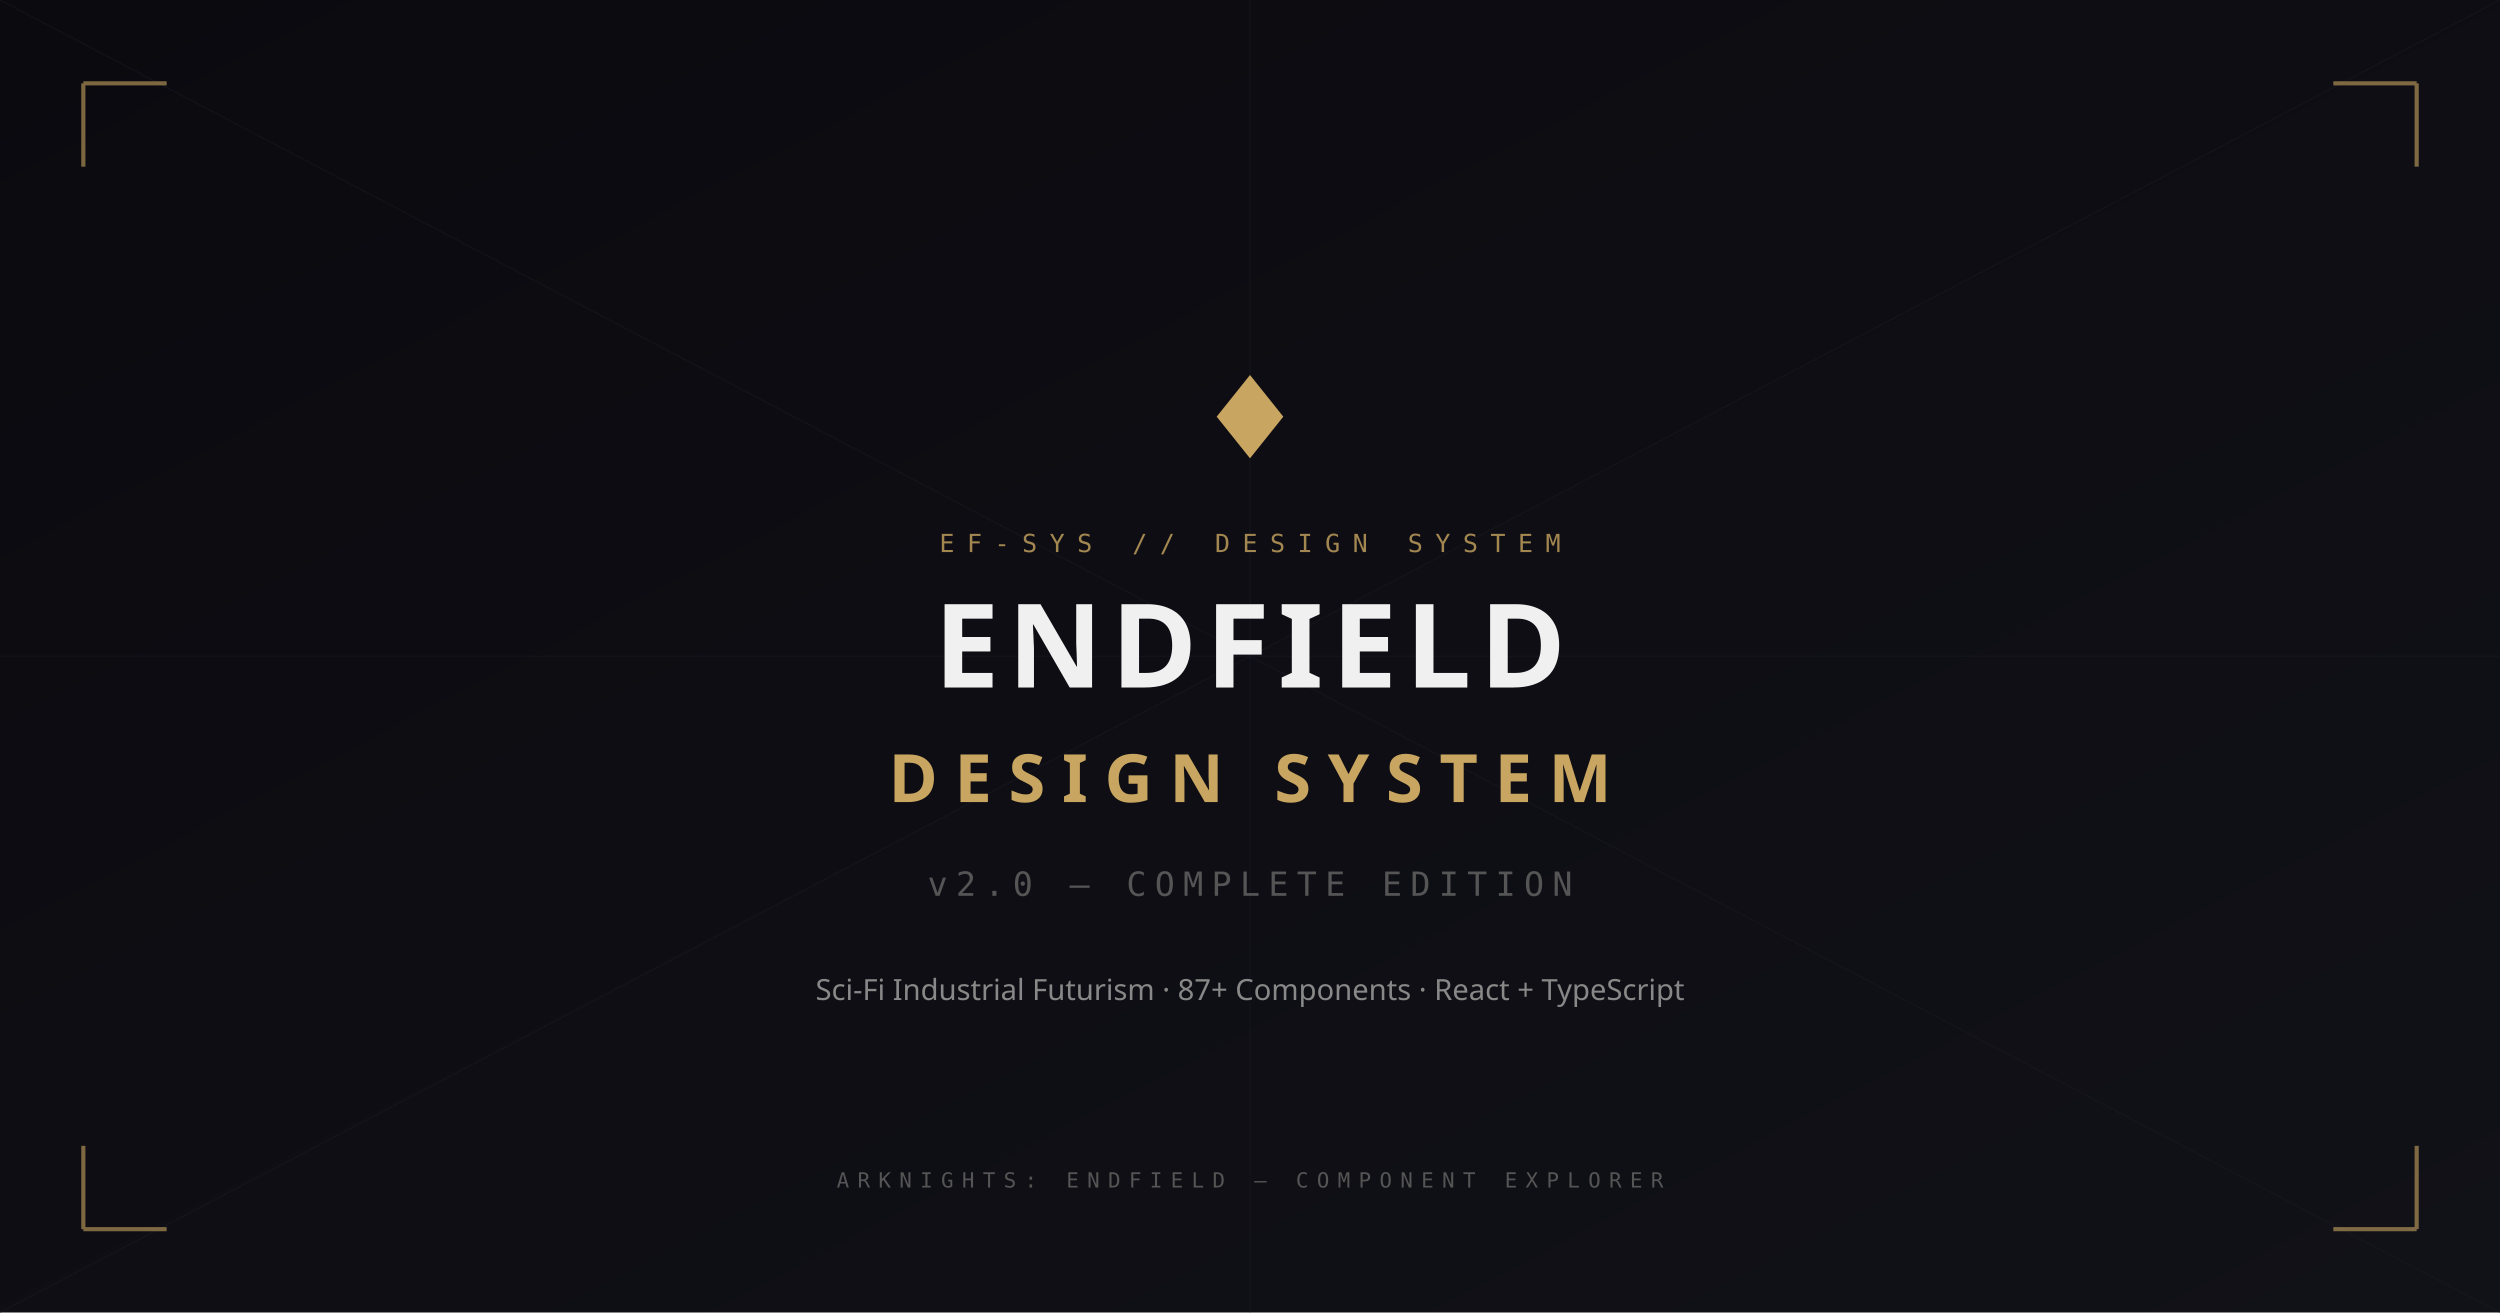
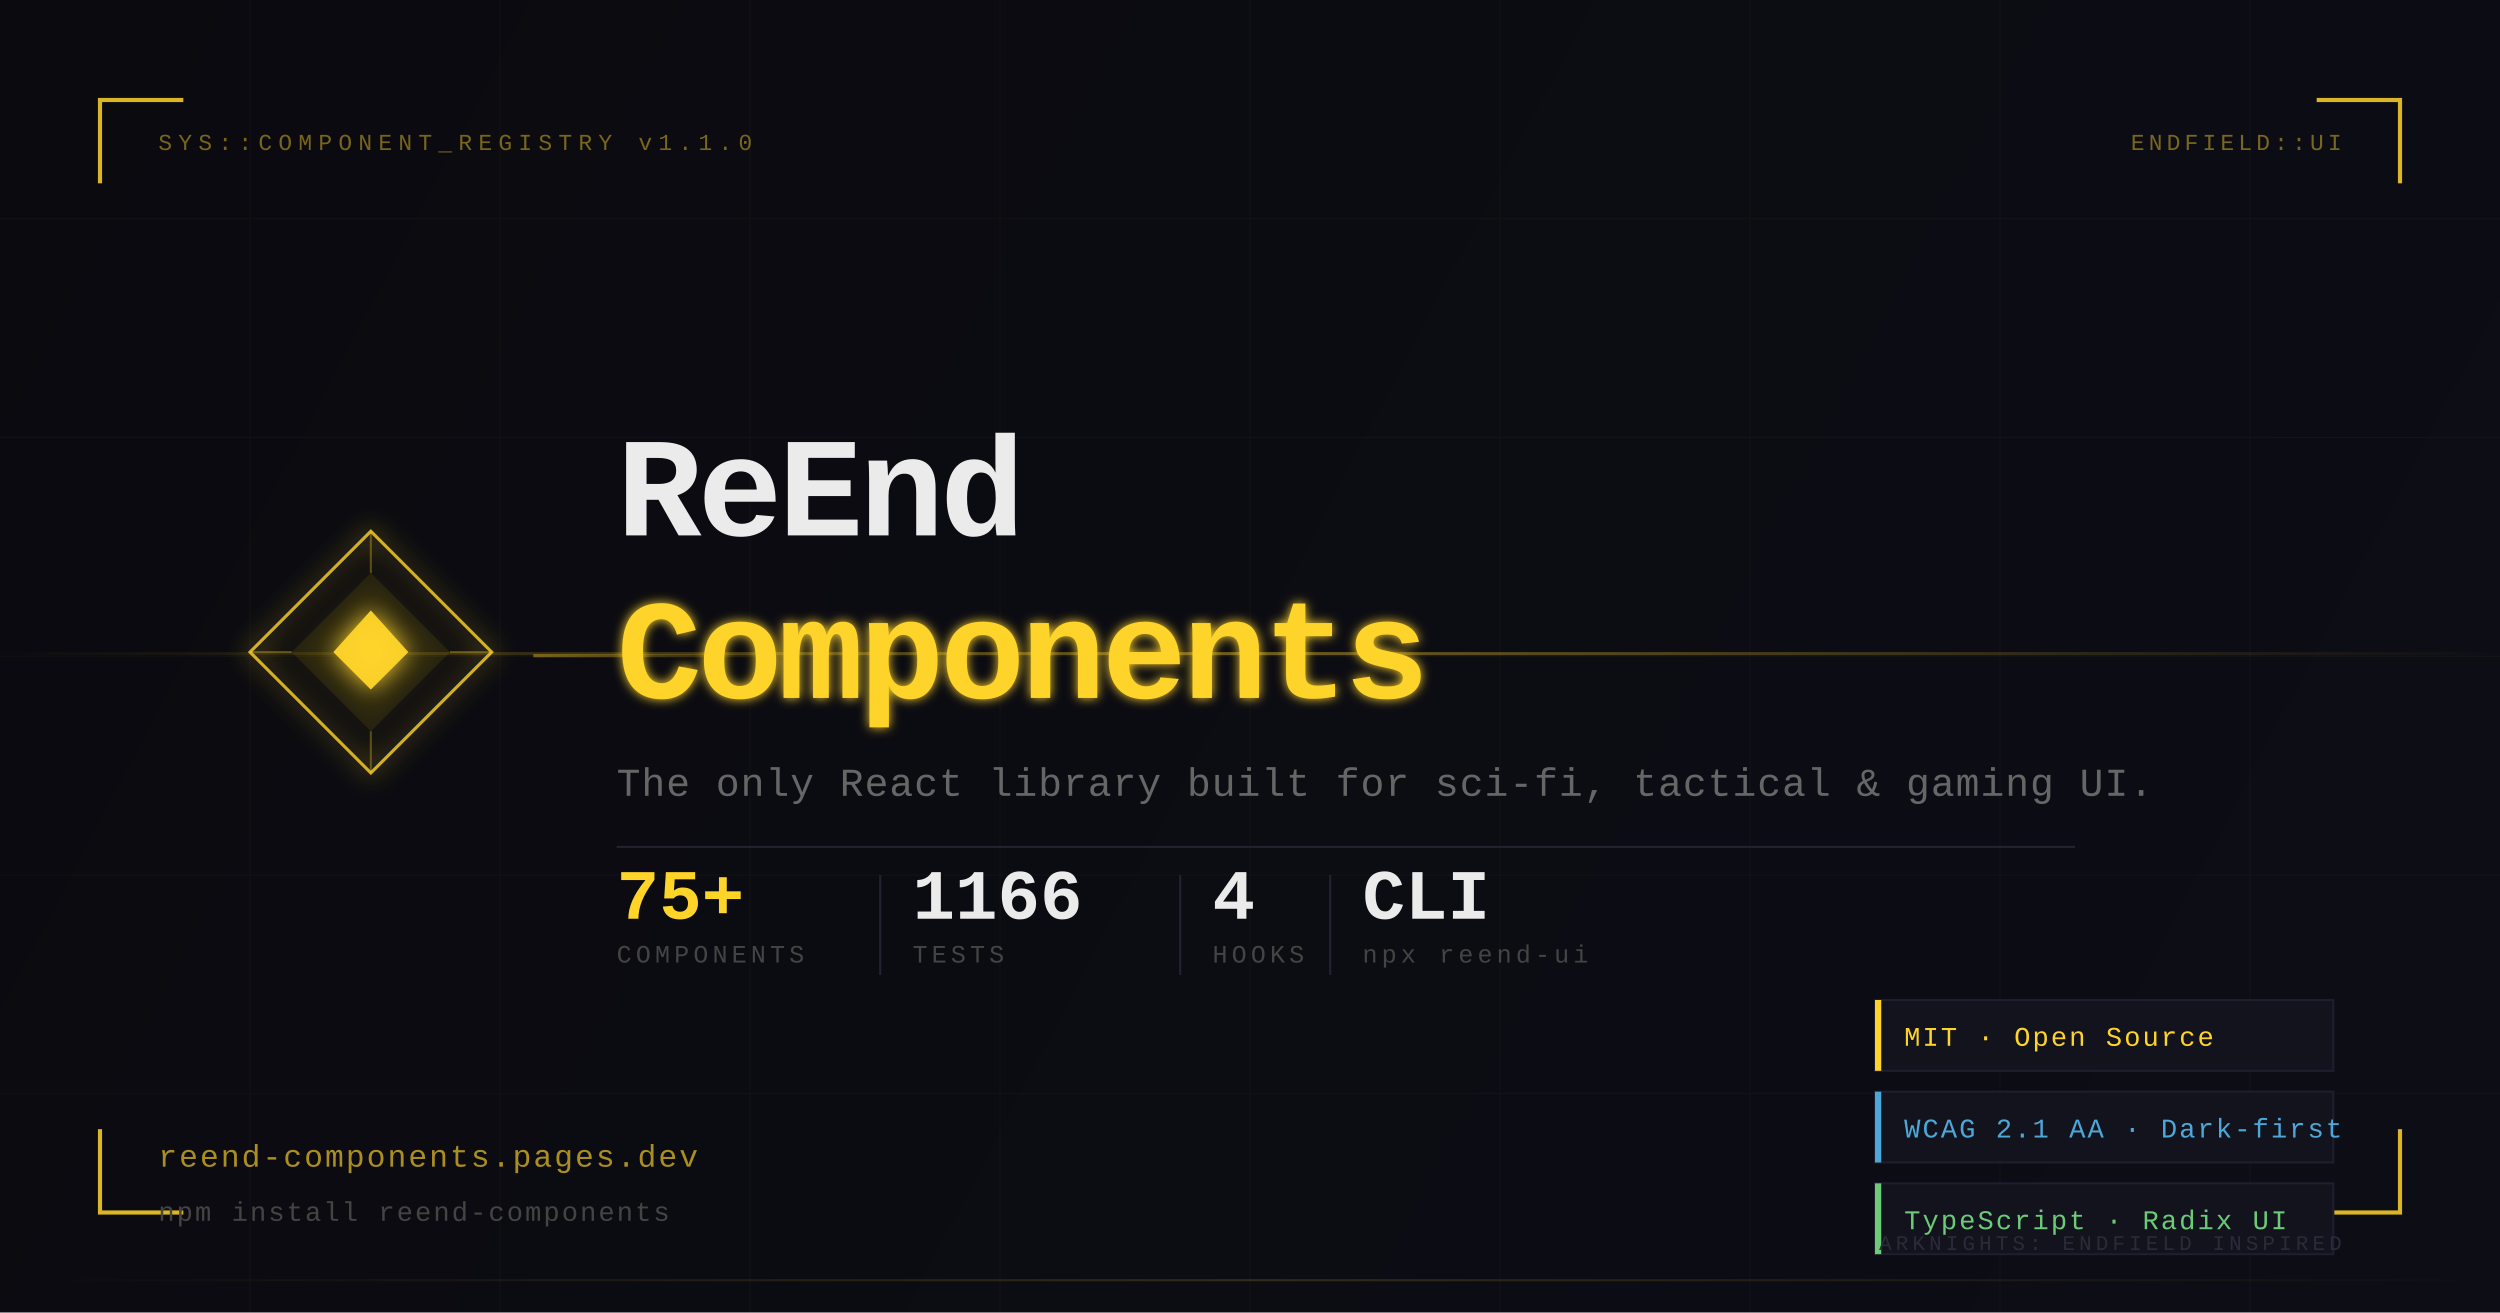
<svg xmlns="http://www.w3.org/2000/svg" width="1200" height="630" viewBox="0 0 1200 630">
  <defs>
-     <linearGradient id="bg" x1="0%" y1="0%" x2="100%" y2="100%">
-       <stop offset="0%" style="stop-color:#0a0a0f" />
-       <stop offset="100%" style="stop-color:#111118" />
+     <linearGradient id="bg-grad" x1="0" y1="0" x2="1200" y2="630" gradientUnits="userSpaceOnUse">
+       <stop offset="0%" stop-color="#0A0A0F" />
+       <stop offset="100%" stop-color="#0D0D16" />
    </linearGradient>
-     <linearGradient id="accent" x1="0%" y1="0%" x2="100%" y2="0%">
-       <stop offset="0%" style="stop-color:#c8a560" />
-       <stop offset="100%" style="stop-color:#e8c878" />
+     <linearGradient id="glow-h" x1="0" y1="0" x2="1" y2="0">
+       <stop offset="0%" stop-color="#FFD429" stop-opacity="0" />
+       <stop offset="50%" stop-color="#FFD429" stop-opacity="0.4" />
+       <stop offset="100%" stop-color="#FFD429" stop-opacity="0" />
    </linearGradient>
+     <linearGradient id="line-r" x1="0" y1="0" x2="1" y2="0">
+       <stop offset="0%" stop-color="#FFD429" stop-opacity="0.7" />
+       <stop offset="100%" stop-color="#FFD429" stop-opacity="0" />
+     </linearGradient>
+     <filter id="fy">
+       <feGaussianBlur stdDeviation="6" result="b" />
+       <feMerge>
+         <feMergeNode in="b" />
+         <feMergeNode in="SourceGraphic" />
+       </feMerge>
+     </filter>
+     <filter id="fs">
+       <feGaussianBlur stdDeviation="2.5" result="b" />
+       <feMerge>
+         <feMergeNode in="b" />
+         <feMergeNode in="SourceGraphic" />
+       </feMerge>
+     </filter>
  </defs>
-   <rect width="1200" height="630" fill="url(#bg)" />
-   <g stroke="#1a1a25" stroke-width="0.5" opacity="0.5">
-     <line x1="0" y1="0" x2="1200" y2="630" />
-     <line x1="1200" y1="0" x2="0" y2="630" />
+   <rect width="1200" height="630" fill="url(#bg-grad)" />
+   <g stroke="#FFD429" stroke-width="0.4" opacity="0.04">
+     <line x1="0" y1="105" x2="1200" y2="105" />
+     <line x1="0" y1="210" x2="1200" y2="210" />
+     <line x1="0" y1="315" x2="1200" y2="315" />
+     <line x1="0" y1="420" x2="1200" y2="420" />
+     <line x1="0" y1="525" x2="1200" y2="525" />
+     <line x1="120" y1="0" x2="120" y2="630" />
+     <line x1="240" y1="0" x2="240" y2="630" />
+     <line x1="360" y1="0" x2="360" y2="630" />
+     <line x1="480" y1="0" x2="480" y2="630" />
    <line x1="600" y1="0" x2="600" y2="630" />
-     <line x1="0" y1="315" x2="1200" y2="315" />
+     <line x1="720" y1="0" x2="720" y2="630" />
+     <line x1="840" y1="0" x2="840" y2="630" />
+     <line x1="960" y1="0" x2="960" y2="630" />
+     <line x1="1080" y1="0" x2="1080" y2="630" />
  </g>
-   <g stroke="#c8a560" stroke-width="2" fill="none" opacity="0.6">
-     <path d="M 40,40 L 40,80 M 40,40 L 80,40" />
-     <path d="M 1160,40 L 1160,80 M 1160,40 L 1120,40" />
-     <path d="M 40,590 L 40,550 M 40,590 L 80,590" />
-     <path d="M 1160,590 L 1160,550 M 1160,590 L 1120,590" />
+   <g stroke="#FFD429" stroke-width="2" fill="none" opacity="0.85">
+     <polyline points="48,88 48,48 88,48" />
+     <polyline points="1112,48 1152,48 1152,88" />
+     <polyline points="48,542 48,582 88,582" />
+     <polyline points="1112,582 1152,582 1152,542" />
  </g>
-   <polygon points="600,180 616,200 600,220 584,200" fill="#c8a560" />
-   <text x="600" y="265" text-anchor="middle" font-family="monospace" font-size="12" letter-spacing="6" fill="#c8a560" opacity="0.8">EF-SYS // DESIGN SYSTEM</text>
-   <text x="600" y="330" text-anchor="middle" font-family="sans-serif" font-size="56" font-weight="bold" letter-spacing="4" fill="#f0f0f0">ENDFIELD</text>
-   <text x="600" y="385" text-anchor="middle" font-family="sans-serif" font-size="32" font-weight="bold" letter-spacing="8" fill="#c8a560">DESIGN SYSTEM</text>
-   <text x="600" y="430" text-anchor="middle" font-family="monospace" font-size="16" letter-spacing="4" fill="#666" opacity="0.8">v2.0 — COMPLETE EDITION</text>
-   <text x="600" y="480" text-anchor="middle" font-family="sans-serif" font-size="14" fill="#888">Sci-Fi Industrial Futurism · 87+ Components · React + TypeScript</text>
-   <line x1="200" y1="540" x2="1000" y2="540" stroke="url(#accent)" stroke-width="1" opacity="0.3" />
-   <text x="600" y="570" text-anchor="middle" font-family="monospace" font-size="10" letter-spacing="4" fill="#555">ARKNIGHTS: ENDFIELD — COMPONENT EXPLORER</text>
+   <text x="76" y="72" font-family="'Courier New',monospace" font-size="11" fill="#FFD429" opacity="0.45" letter-spacing="3">SYS::COMPONENT_REGISTRY v1.1.0</text>
+   <text x="1124" y="72" font-family="'Courier New',monospace" font-size="11" fill="#FFD429" opacity="0.45" letter-spacing="2" text-anchor="end">ENDFIELD::UI</text>
+   <rect x="0" y="313" width="1200" height="1.5" fill="url(#glow-h)" />
+   <g transform="translate(120, 255)" filter="url(#fy)">
+     <polygon points="58,0 116,58 58,116 0,58" fill="none" stroke="#FFD429" stroke-width="1.5" opacity="0.8" />
+     <polygon points="58,20 96,58 58,96 20,58" fill="#FFD429" opacity="0.08" />
+     <polygon points="58,38 76,58 58,76 40,58" fill="#FFD429" opacity="0.95" />
+     <line x1="58" y1="0" x2="58" y2="20" stroke="#FFD429" stroke-width="1" opacity="0.3" />
+     <line x1="58" y1="96" x2="58" y2="116" stroke="#FFD429" stroke-width="1" opacity="0.3" />
+     <line x1="0" y1="58" x2="20" y2="58" stroke="#FFD429" stroke-width="1" opacity="0.3" />
+     <line x1="96" y1="58" x2="116" y2="58" stroke="#FFD429" stroke-width="1" opacity="0.3" />
+   </g>
+   <rect x="256" y="314" width="120" height="1.5" fill="url(#line-r)" opacity="0.6" />
+   <text x="296" y="257" font-family="'Courier New',Courier,monospace" font-size="68" font-weight="700" fill="#EBEBEB" letter-spacing="-2">ReEnd</text>
+   <text x="296" y="335" font-family="'Courier New',Courier,monospace" font-size="68" font-weight="700" fill="#FFD429" letter-spacing="-2" filter="url(#fs)">Components</text>
+   <text x="296" y="382" font-family="'Courier New',Courier,monospace" font-size="19" fill="#666" letter-spacing="0.5">The only React library built for sci-fi, tactical &amp; gaming UI.</text>
+   <rect x="296" y="406" width="700" height="1" fill="#232330" />
+   <text x="296" y="441" font-family="'Courier New',Courier,monospace" font-size="34" font-weight="700" fill="#FFD429">75+</text>
+   <text x="296" y="462" font-family="'Courier New',Courier,monospace" font-size="12" fill="#444" letter-spacing="2">COMPONENTS</text>
+   <rect x="422" y="420" width="1" height="48" fill="#232330" />
+   <text x="438" y="441" font-family="'Courier New',Courier,monospace" font-size="34" font-weight="700" fill="#EBEBEB">1166</text>
+   <text x="438" y="462" font-family="'Courier New',Courier,monospace" font-size="12" fill="#444" letter-spacing="2">TESTS</text>
+   <rect x="566" y="420" width="1" height="48" fill="#232330" />
+   <text x="582" y="441" font-family="'Courier New',Courier,monospace" font-size="34" font-weight="700" fill="#EBEBEB">4</text>
+   <text x="582" y="462" font-family="'Courier New',Courier,monospace" font-size="12" fill="#444" letter-spacing="2">HOOKS</text>
+   <rect x="638" y="420" width="1" height="48" fill="#232330" />
+   <text x="654" y="441" font-family="'Courier New',Courier,monospace" font-size="34" font-weight="700" fill="#EBEBEB">CLI</text>
+   <text x="654" y="462" font-family="'Courier New',Courier,monospace" font-size="12" fill="#444" letter-spacing="2">npx reend-ui</text>
+   <text x="76" y="560" font-family="'Courier New',monospace" font-size="15" fill="#FFD429" opacity="0.65" letter-spacing="1">reend-components.pages.dev</text>
+   <text x="76" y="586" font-family="'Courier New',monospace" font-size="13" fill="#444" letter-spacing="1">npm install reend-components</text>
+   <g transform="translate(900, 480)">
+     <rect width="220" height="34" fill="#13131E" stroke="#1E1E2E" stroke-width="1" />
+     <rect width="3" height="34" fill="#FFD429" />
+     <text x="14" y="22" font-family="'Courier New',monospace" font-size="13" fill="#FFD429" letter-spacing="1">MIT · Open Source</text>
+   </g>
+   <g transform="translate(900, 524)">
+     <rect width="220" height="34" fill="#13131E" stroke="#1E1E2E" stroke-width="1" />
+     <rect width="3" height="34" fill="#4DA8DA" />
+     <text x="14" y="22" font-family="'Courier New',monospace" font-size="13" fill="#4DA8DA" letter-spacing="1">WCAG 2.1 AA · Dark-first</text>
+   </g>
+   <g transform="translate(900, 568)">
+     <rect width="220" height="34" fill="#13131E" stroke="#1E1E2E" stroke-width="1" />
+     <rect width="3" height="34" fill="#6BCB77" />
+     <text x="14" y="22" font-family="'Courier New',monospace" font-size="13" fill="#6BCB77" letter-spacing="1">TypeScript · Radix UI</text>
+   </g>
+   <rect x="0" y="614" width="1200" height="1" fill="url(#glow-h)" opacity="0.4" />
+   <text x="1124" y="600" font-family="'Courier New',monospace" font-size="10" fill="#2A2A3A" letter-spacing="2" text-anchor="end">ARKNIGHTS: ENDFIELD INSPIRED</text>
</svg>
